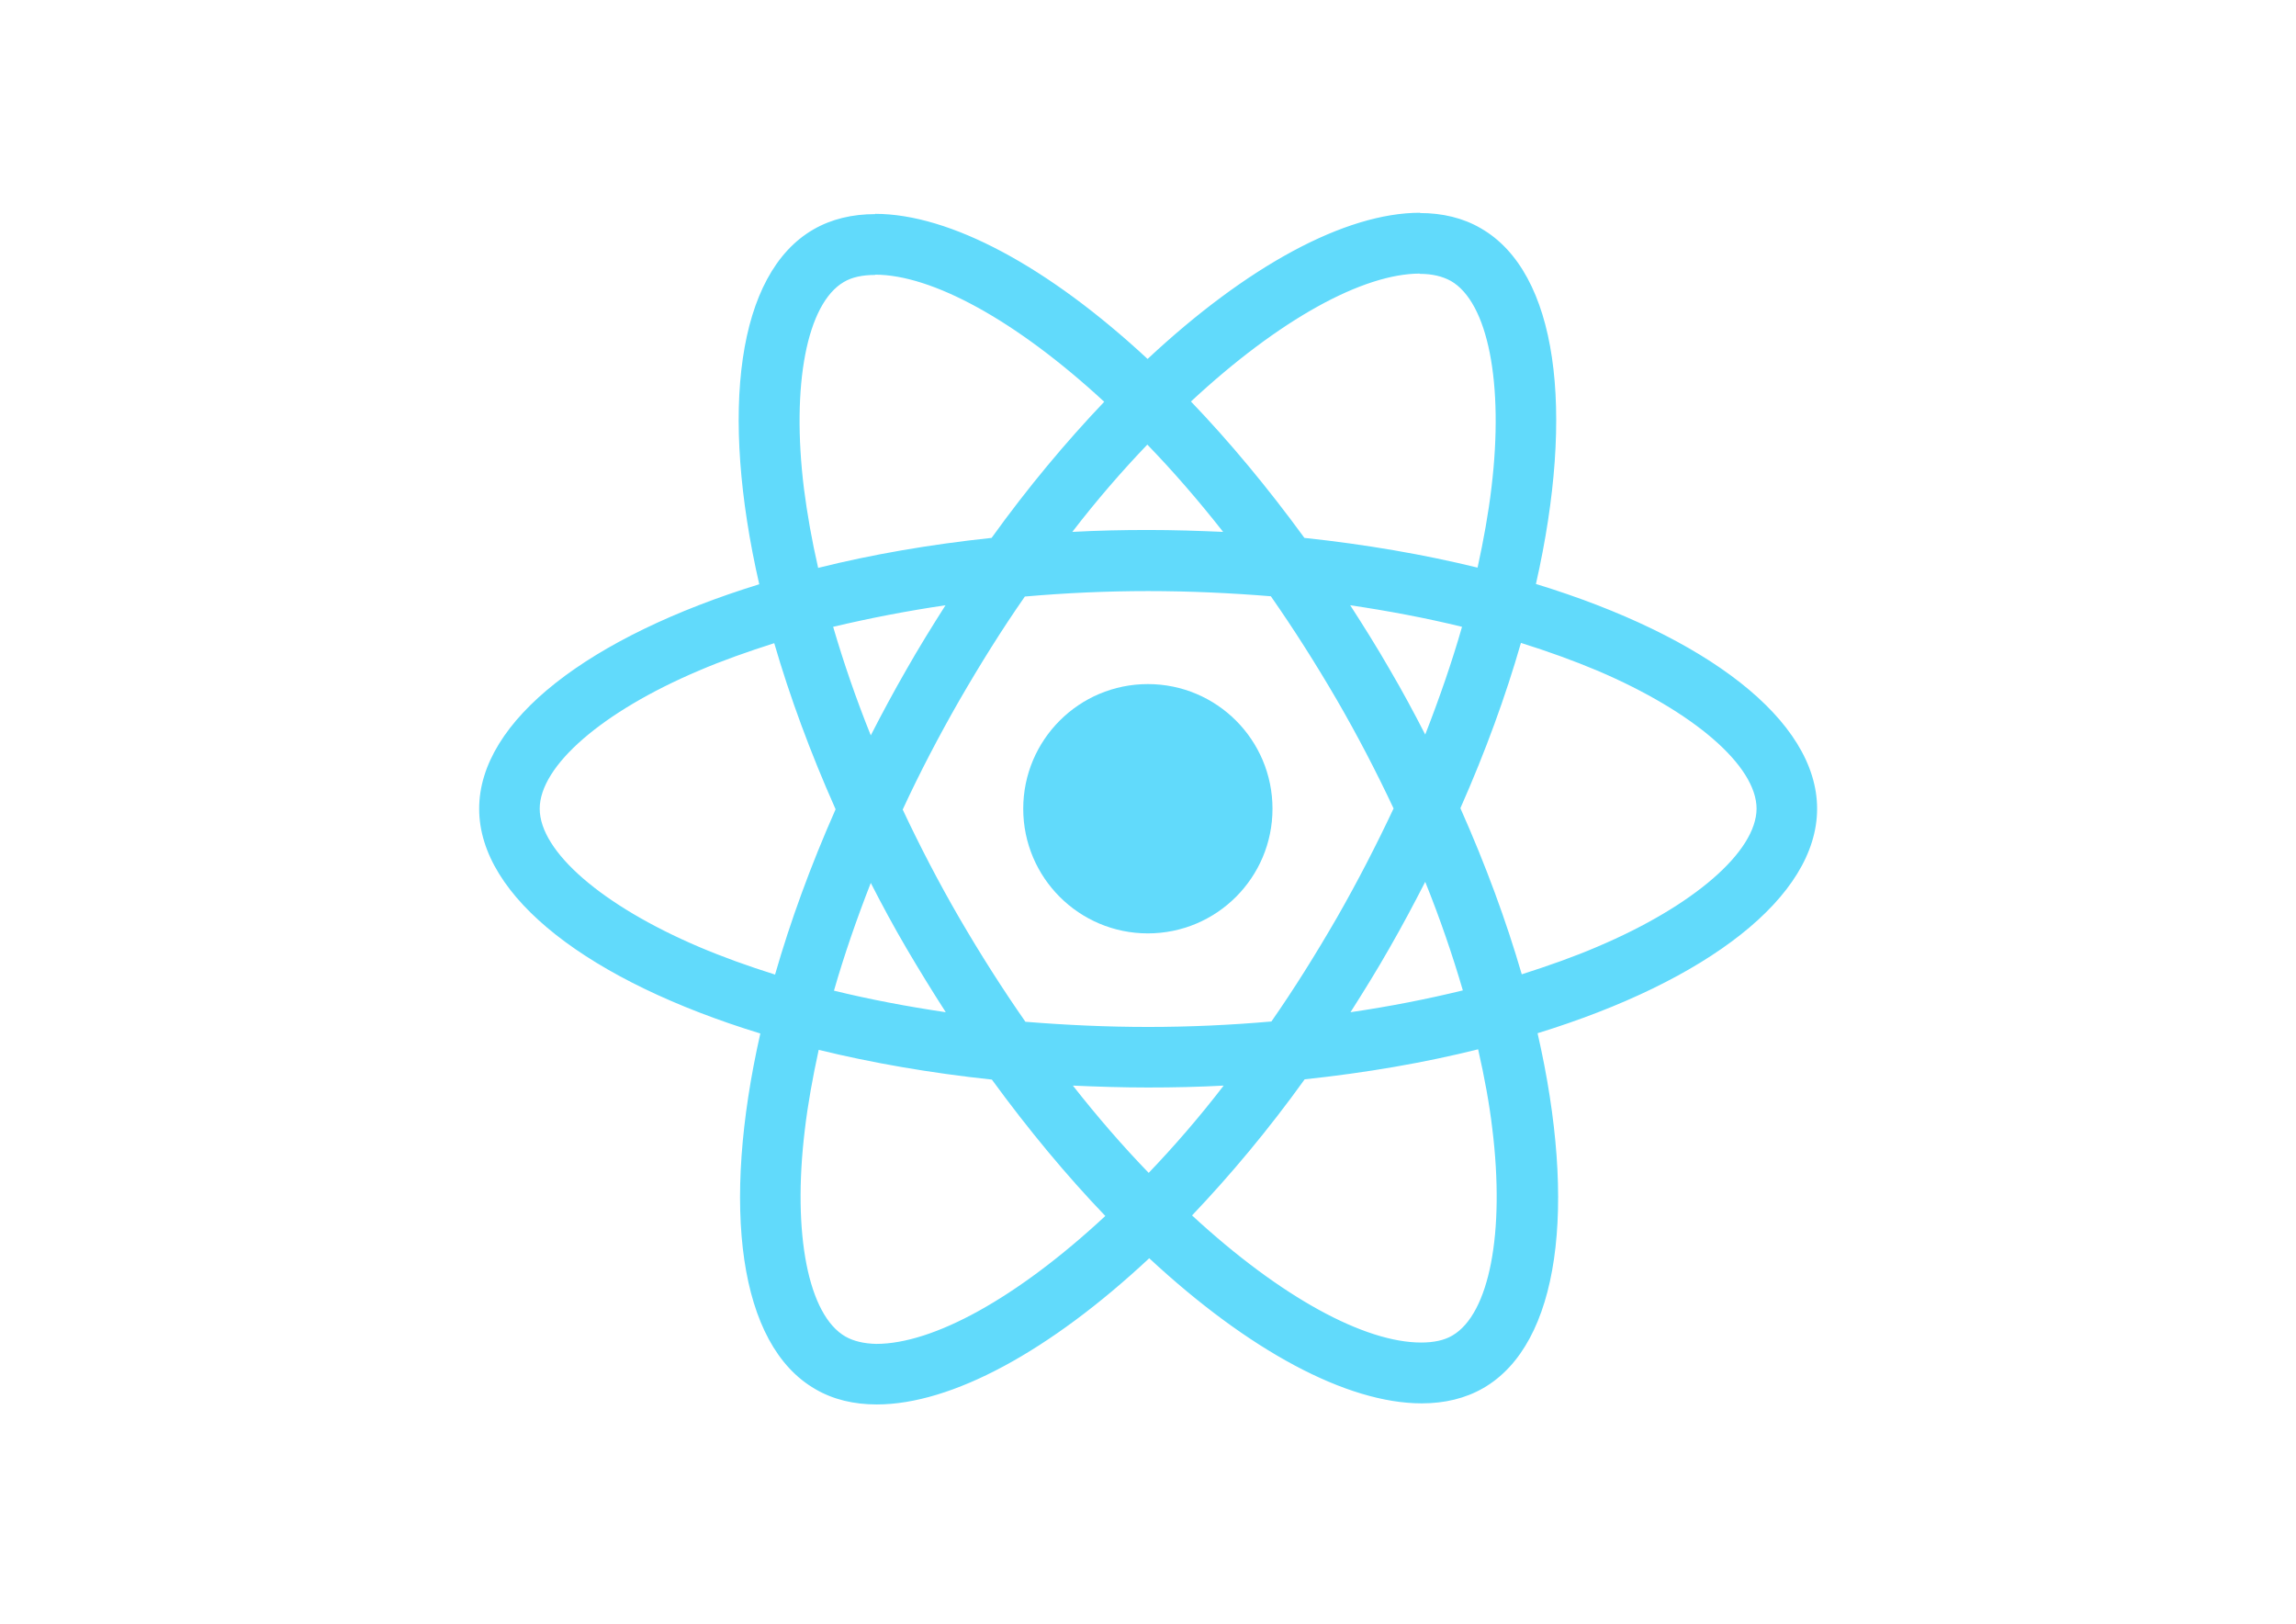
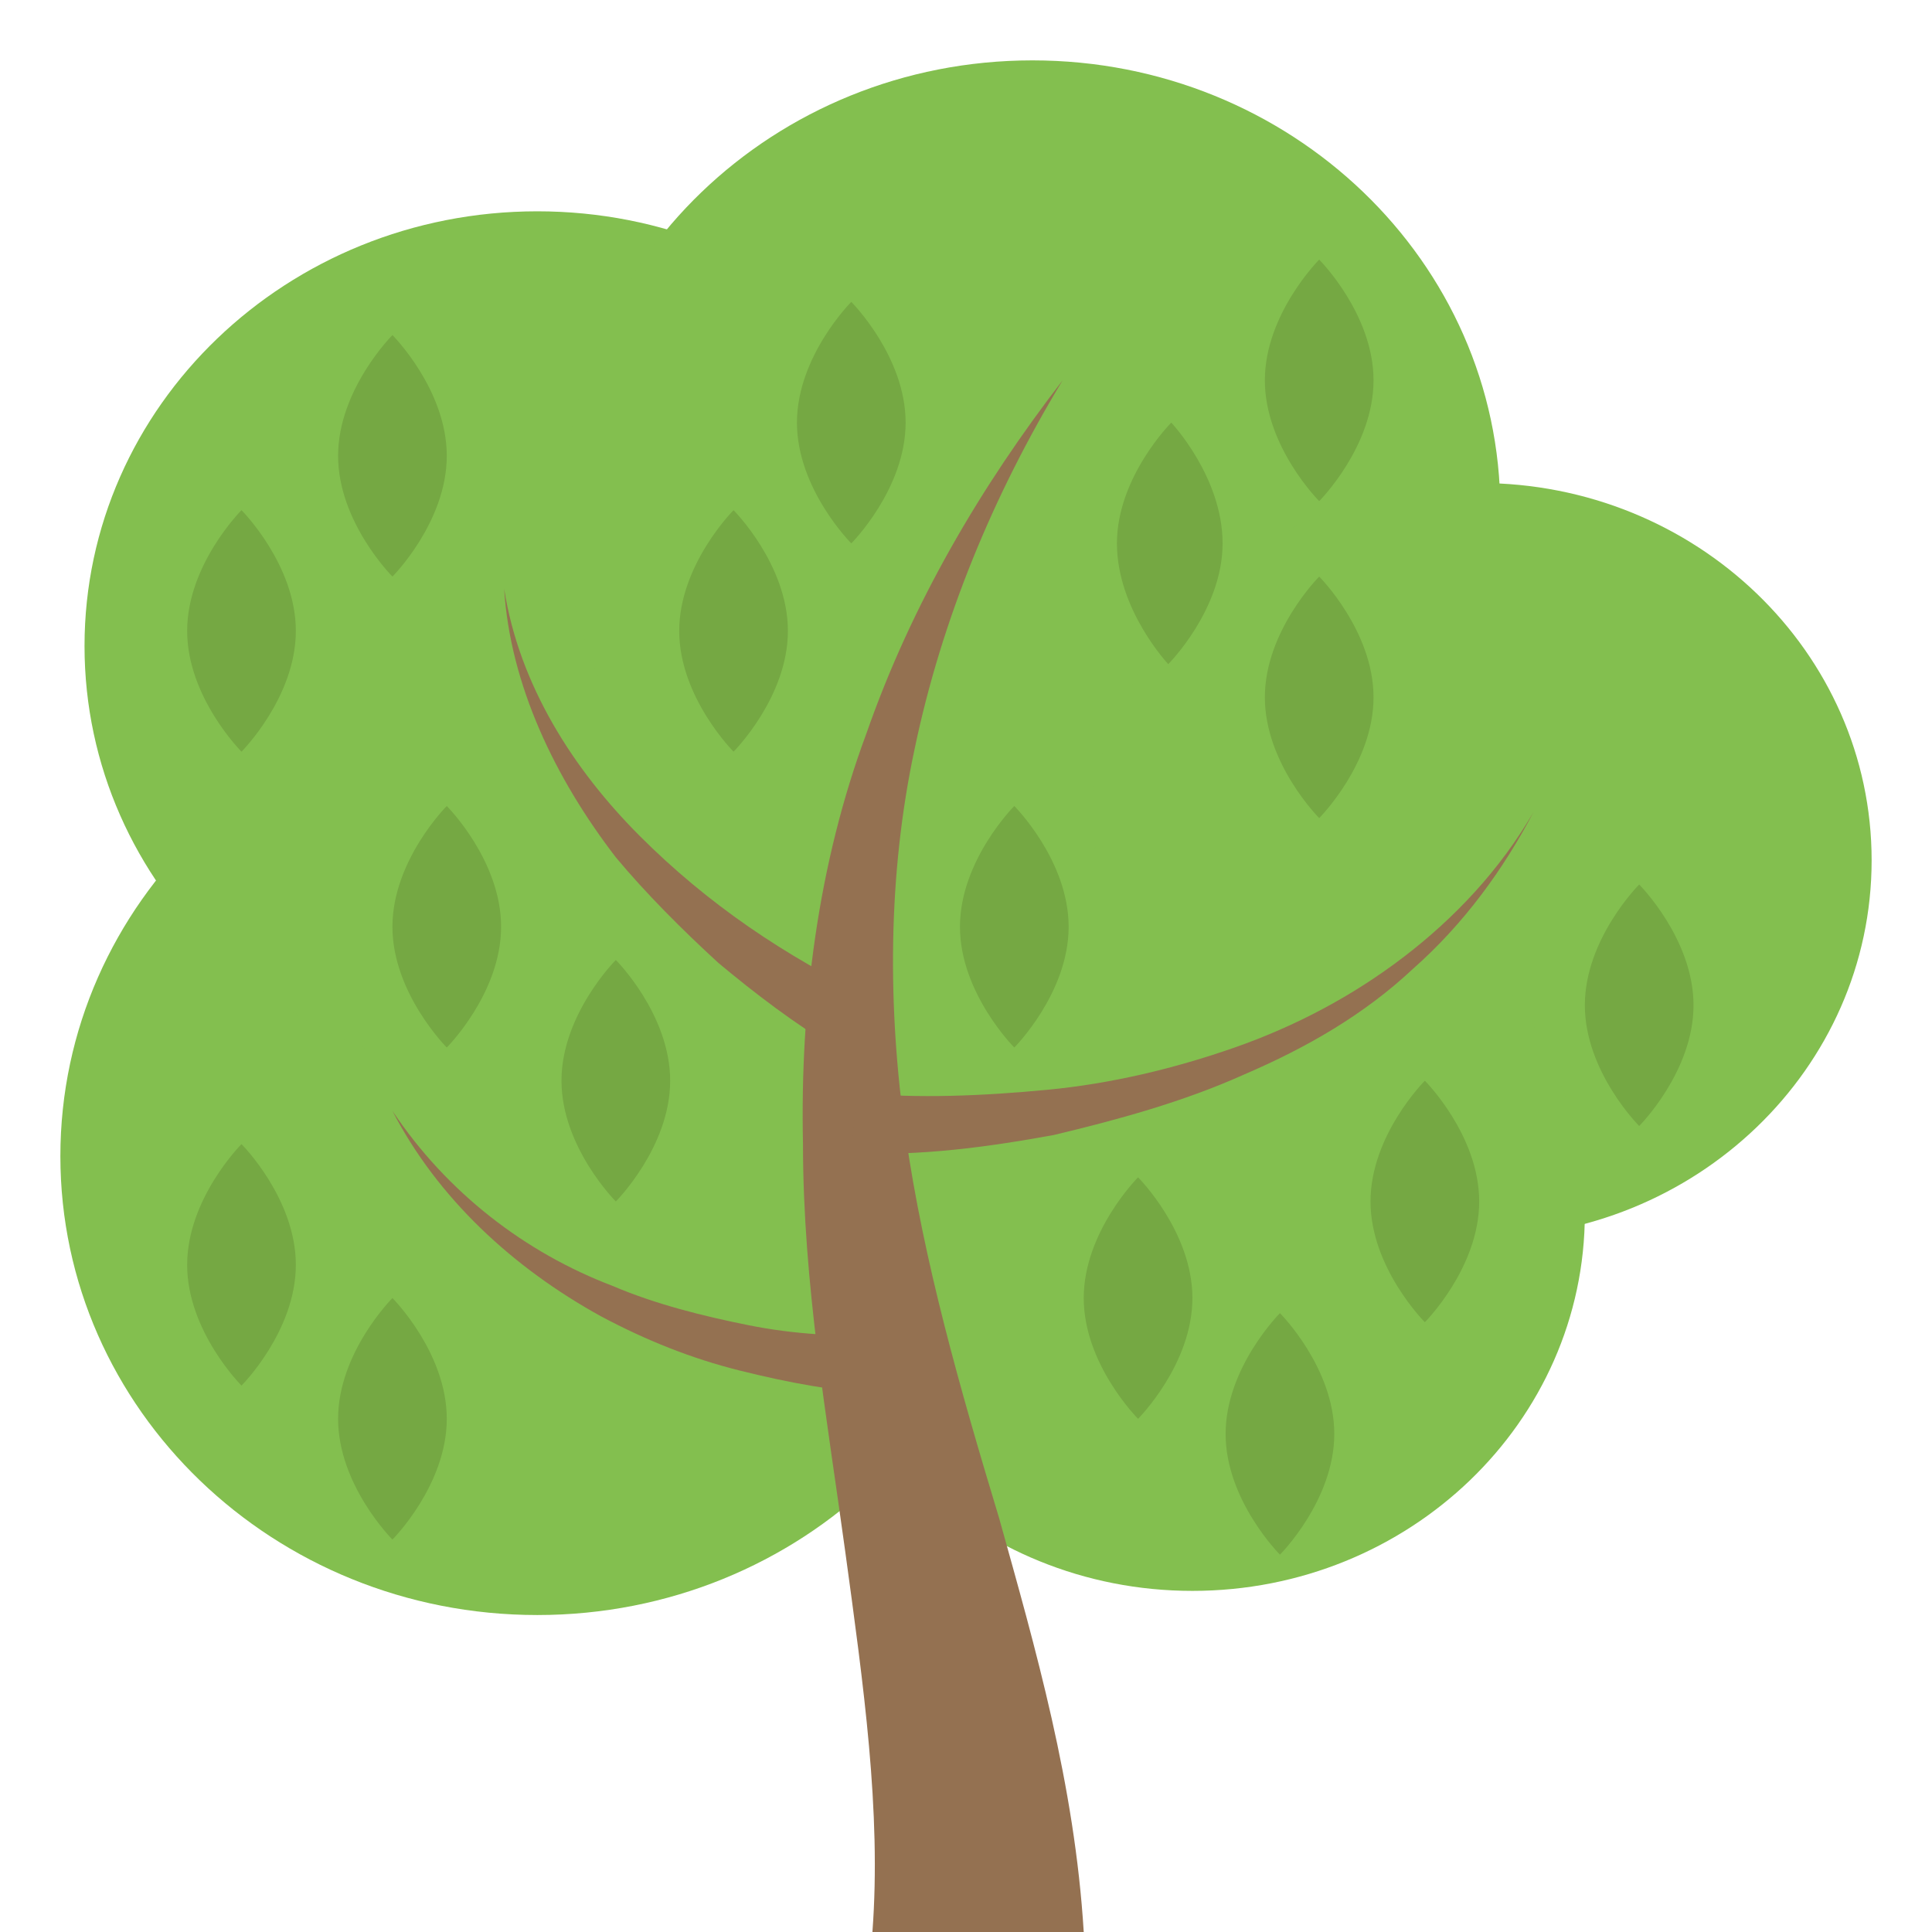
- <svg xmlns="http://www.w3.org/2000/svg" viewBox="0 0 841.9 595.3">
-   <g fill="#61DAFB">
-     <path d="M666.3 296.5c0-32.5-40.7-63.3-103.1-82.4 14.4-63.6 8-114.2-20.2-130.4-6.5-3.8-14.1-5.6-22.4-5.6v22.3c4.6 0 8.3.9 11.4 2.6 13.6 7.8 19.5 37.5 14.9 75.7-1.1 9.4-2.9 19.3-5.1 29.4-19.6-4.8-41-8.5-63.5-10.9-13.5-18.5-27.5-35.3-41.6-50 32.6-30.3 63.2-46.9 84-46.9V78c-27.5 0-63.5 19.6-99.9 53.6-36.4-33.8-72.4-53.2-99.9-53.2v22.3c20.7 0 51.4 16.5 84 46.6-14 14.7-28 31.4-41.3 49.9-22.6 2.4-44 6.1-63.6 11-2.3-10-4-19.7-5.2-29-4.7-38.2 1.1-67.9 14.6-75.8 3-1.8 6.9-2.6 11.5-2.6V78.5c-8.4 0-16 1.8-22.6 5.6-28.1 16.2-34.4 66.7-19.9 130.1-62.2 19.2-102.7 49.9-102.7 82.3 0 32.5 40.7 63.3 103.1 82.4-14.4 63.6-8 114.2 20.2 130.4 6.5 3.8 14.1 5.6 22.5 5.6 27.5 0 63.5-19.6 99.9-53.6 36.4 33.8 72.4 53.2 99.9 53.2 8.4 0 16-1.8 22.6-5.6 28.1-16.2 34.4-66.7 19.9-130.1 62-19.1 102.5-49.9 102.5-82.3zm-130.2-66.7c-3.7 12.9-8.3 26.2-13.5 39.5-4.1-8-8.4-16-13.1-24-4.6-8-9.5-15.8-14.4-23.4 14.2 2.1 27.9 4.7 41 7.9zm-45.8 106.5c-7.8 13.5-15.8 26.3-24.1 38.2-14.9 1.3-30 2-45.2 2-15.1 0-30.2-.7-45-1.9-8.3-11.9-16.4-24.6-24.2-38-7.6-13.1-14.5-26.4-20.8-39.8 6.2-13.4 13.2-26.8 20.7-39.9 7.8-13.5 15.8-26.3 24.1-38.2 14.9-1.3 30-2 45.2-2 15.1 0 30.2.7 45 1.9 8.3 11.9 16.4 24.6 24.2 38 7.6 13.1 14.5 26.4 20.8 39.8-6.3 13.4-13.2 26.8-20.7 39.9zm32.3-13c5.4 13.4 10 26.8 13.8 39.8-13.1 3.2-26.9 5.9-41.2 8 4.9-7.7 9.8-15.6 14.4-23.7 4.6-8 8.9-16.1 13-24.1zM421.2 430c-9.3-9.6-18.6-20.3-27.8-32 9 .4 18.2.7 27.5.7 9.4 0 18.7-.2 27.8-.7-9 11.7-18.3 22.4-27.5 32zm-74.4-58.9c-14.2-2.1-27.9-4.7-41-7.9 3.7-12.9 8.3-26.2 13.5-39.5 4.1 8 8.4 16 13.1 24 4.7 8 9.5 15.8 14.4 23.4zM420.7 163c9.3 9.6 18.6 20.3 27.8 32-9-.4-18.2-.7-27.5-.7-9.4 0-18.7.2-27.8.7 9-11.7 18.3-22.4 27.5-32zm-74 58.9c-4.9 7.7-9.8 15.6-14.4 23.7-4.6 8-8.9 16-13 24-5.4-13.4-10-26.8-13.8-39.8 13.1-3.1 26.9-5.8 41.2-7.9zm-90.5 125.2c-35.4-15.1-58.3-34.9-58.3-50.6 0-15.7 22.9-35.6 58.3-50.6 8.6-3.7 18-7 27.7-10.1 5.7 19.6 13.2 40 22.5 60.9-9.2 20.8-16.6 41.1-22.2 60.6-9.9-3.1-19.3-6.5-28-10.2zM310 490c-13.6-7.8-19.5-37.5-14.9-75.7 1.1-9.4 2.9-19.3 5.1-29.4 19.6 4.8 41 8.5 63.5 10.9 13.5 18.5 27.5 35.3 41.6 50-32.6 30.3-63.2 46.9-84 46.9-4.5-.1-8.3-1-11.3-2.7zm237.2-76.2c4.7 38.2-1.1 67.9-14.6 75.8-3 1.8-6.9 2.6-11.5 2.6-20.7 0-51.4-16.5-84-46.6 14-14.7 28-31.4 41.3-49.9 22.6-2.4 44-6.1 63.6-11 2.3 10.1 4.1 19.8 5.2 29.1zm38.5-66.7c-8.6 3.7-18 7-27.7 10.1-5.7-19.6-13.2-40-22.5-60.9 9.2-20.8 16.6-41.1 22.2-60.6 9.9 3.1 19.3 6.5 28.1 10.2 35.4 15.1 58.3 34.9 58.3 50.6-.1 15.7-23 35.6-58.4 50.6zM320.8 78.4z" />
-     <circle cx="420.9" cy="296.5" r="45.7" />
-     <path d="M520.5 78.1z" />
+ <svg xmlns="http://www.w3.org/2000/svg" aria-hidden="true" focusable="false" width="1em" height="1em" style="-ms-transform: rotate(360deg); -webkit-transform: rotate(360deg); transform: rotate(360deg);" preserveAspectRatio="xMidYMid meet" viewBox="0 0 64 64">
+   <g fill="#83bf4f">
+     <ellipse cx="17.8" cy="38.3" rx="15.8" ry="15.2" />
+     <ellipse cx="17.8" cy="21.4" rx="15" ry="14.4" />
+     <ellipse cx="34.2" cy="16.9" rx="15.5" ry="14.9" />
+     <ellipse cx="49" cy="28.5" rx="13" ry="12.5" />
+     <ellipse cx="39.5" cy="40.2" rx="13" ry="12.5" />
+   </g>
+   <g fill="#947151">
+     <path d="M28.9 64c.3-4-.3-8.2-.9-12.6c-.6-4.4-1.4-8.9-1.4-13.5c-.1-4.6.5-9.3 2.1-13.6c1.5-4.3 3.8-8.2 6.5-11.7c-2.3 3.8-4 7.9-4.9 12.2c-.9 4.2-.9 8.6-.3 12.8c.6 4.2 1.8 8.4 3.1 12.7c1.2 4.3 2.5 8.8 2.8 13.7h-7" />
+     <path d="M28.4 36.2c2 .2 4.2.1 6.3-.1c2.1-.2 4.2-.7 6.2-1.4s3.9-1.7 5.6-3c1.7-1.3 3.2-2.9 4.3-4.8c-1 1.9-2.3 3.7-4 5.2c-1.6 1.5-3.5 2.6-5.6 3.5c-2 .9-4.2 1.5-6.3 2c-2.2.4-4.4.7-6.7.6l.2-2" />
+     <path d="M27.8 34.8c-1.5-.9-2.8-1.9-4-2.9c-1.2-1.1-2.4-2.3-3.4-3.5c-2-2.6-3.5-5.7-3.7-8.9c.5 3.2 2.3 6 4.5 8.2c1.1 1.1 2.3 2.1 3.6 3c1.3.9 2.7 1.7 4 2.3l-1 1.8" />
+     <path d="M29.4 46.2c-1.7-.1-3.3-.4-4.9-.8c-1.6-.4-3.1-1-4.6-1.8c-2.9-1.6-5.4-3.9-6.9-6.8c1.8 2.7 4.4 4.7 7.3 5.8c1.4.6 3 1 4.5 1.3c1.5.3 3.1.4 4.6.3v2" />
+   </g>
+   <g fill="#75a843">
+     <path d="M9.8 41.9c0 2.2-1.8 4-1.8 4s-1.8-1.8-1.8-4s1.8-4 1.8-4s1.8 1.8 1.8 4" />
+     <path d="M56.1 33.3c0 2.2-1.8 4-1.8 4s-1.8-1.8-1.8-4s1.8-4 1.8-4s1.8 1.8 1.8 4" />
+     <path d="M14.8 47c0 2.2-1.8 4-1.8 4s-1.8-1.8-1.8-4s1.8-4 1.8-4s1.8 1.8 1.8 4" />
+     <path d="M9.8 20.9c0 2.2-1.8 4-1.8 4s-1.8-1.8-1.8-4s1.8-4 1.8-4s1.8 1.8 1.8 4" />
+     <path d="M14.8 15.1c0 2.2-1.8 4-1.8 4s-1.8-1.8-1.8-4s1.8-4 1.8-4s1.8 1.8 1.8 4" />
+     <path d="M40.5 18c0 2.2-1.8 4-1.8 4S37 20.2 37 18s1.8-4 1.8-4s1.7 1.8 1.7 4" />
+     <path d="M45.5 12.6c0 2.2-1.8 4-1.8 4s-1.8-1.8-1.8-4s1.8-4 1.8-4s1.8 1.8 1.8 4" />
+     <path d="M22.2 35.8c0 2.2-1.8 4-1.8 4s-1.8-1.8-1.8-4s1.8-4 1.8-4s1.8 1.8 1.8 4" />
+     <path d="M16.6 30.7c0 2.2-1.8 4-1.8 4s-1.8-1.8-1.8-4s1.8-4 1.8-4s1.8 1.8 1.8 4" />
+     <path d="M26.1 20.9c0 2.2-1.8 4-1.8 4s-1.8-1.8-1.8-4s1.8-4 1.8-4s1.8 1.8 1.8 4" />
+     <path d="M30 14c0 2.2-1.8 4-1.8 4s-1.8-1.8-1.8-4s1.8-4 1.8-4s1.8 1.8 1.8 4" />
+     <path d="M35.4 30.7c0 2.2-1.8 4-1.8 4s-1.8-1.8-1.8-4s1.8-4 1.8-4s1.8 1.8 1.8 4" />
+     <path d="M49 39.8c0 2.2-1.8 4-1.8 4s-1.8-1.8-1.8-4s1.8-4 1.8-4s1.8 1.8 1.8 4" />
+     <path d="M45.5 23.1c0 2.2-1.8 4-1.8 4s-1.8-1.8-1.8-4s1.8-4 1.8-4s1.8 1.8 1.8 4" />
+     <path d="M39.5 43c0 2.2-1.8 4-1.8 4s-1.8-1.8-1.8-4s1.8-4 1.8-4s1.8 1.8 1.8 4" />
+     <path d="M44.2 47.5c0 2.2-1.8 4-1.8 4s-1.8-1.8-1.8-4s1.8-4 1.8-4s1.8 1.8 1.8 4" />
  </g>
</svg>
